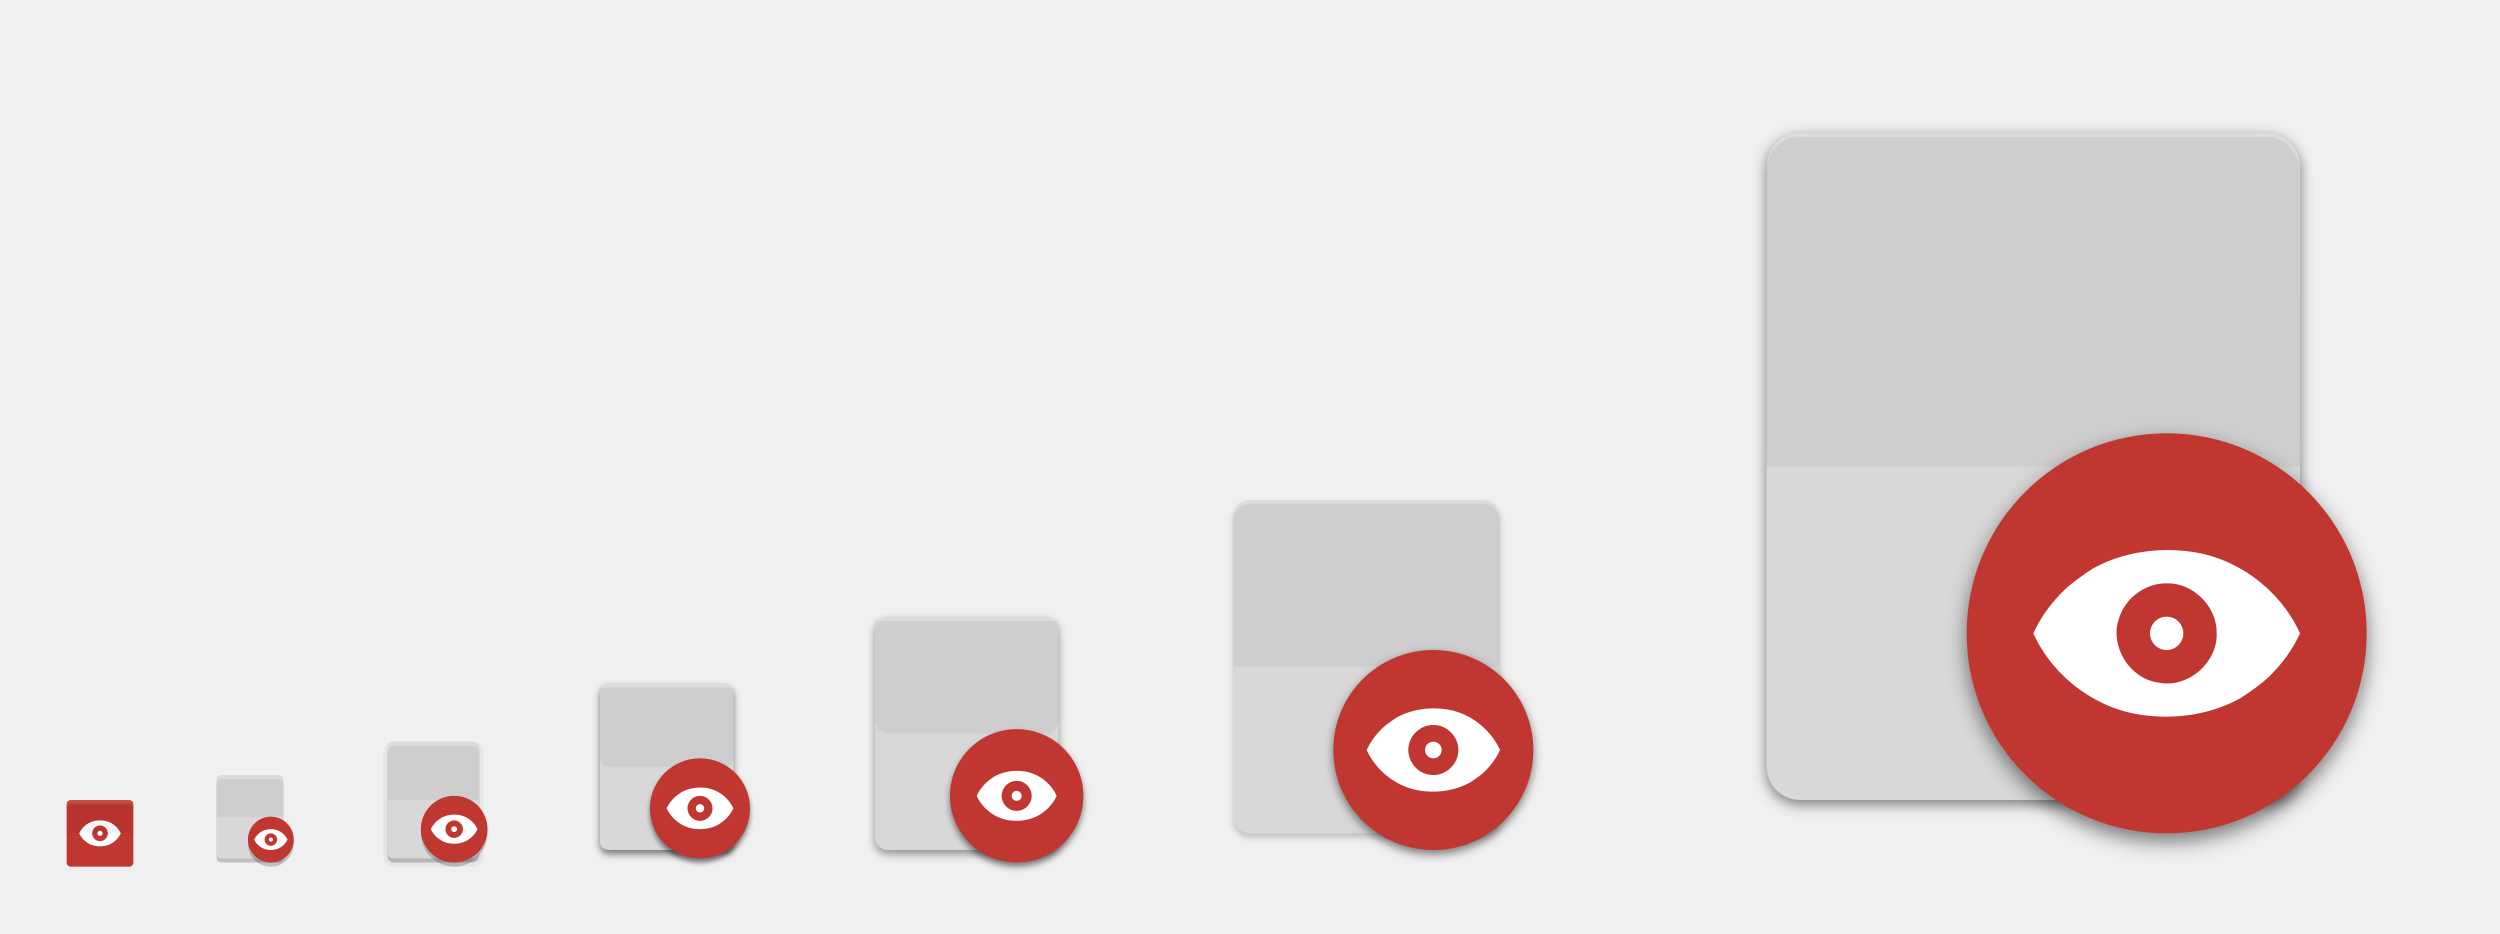
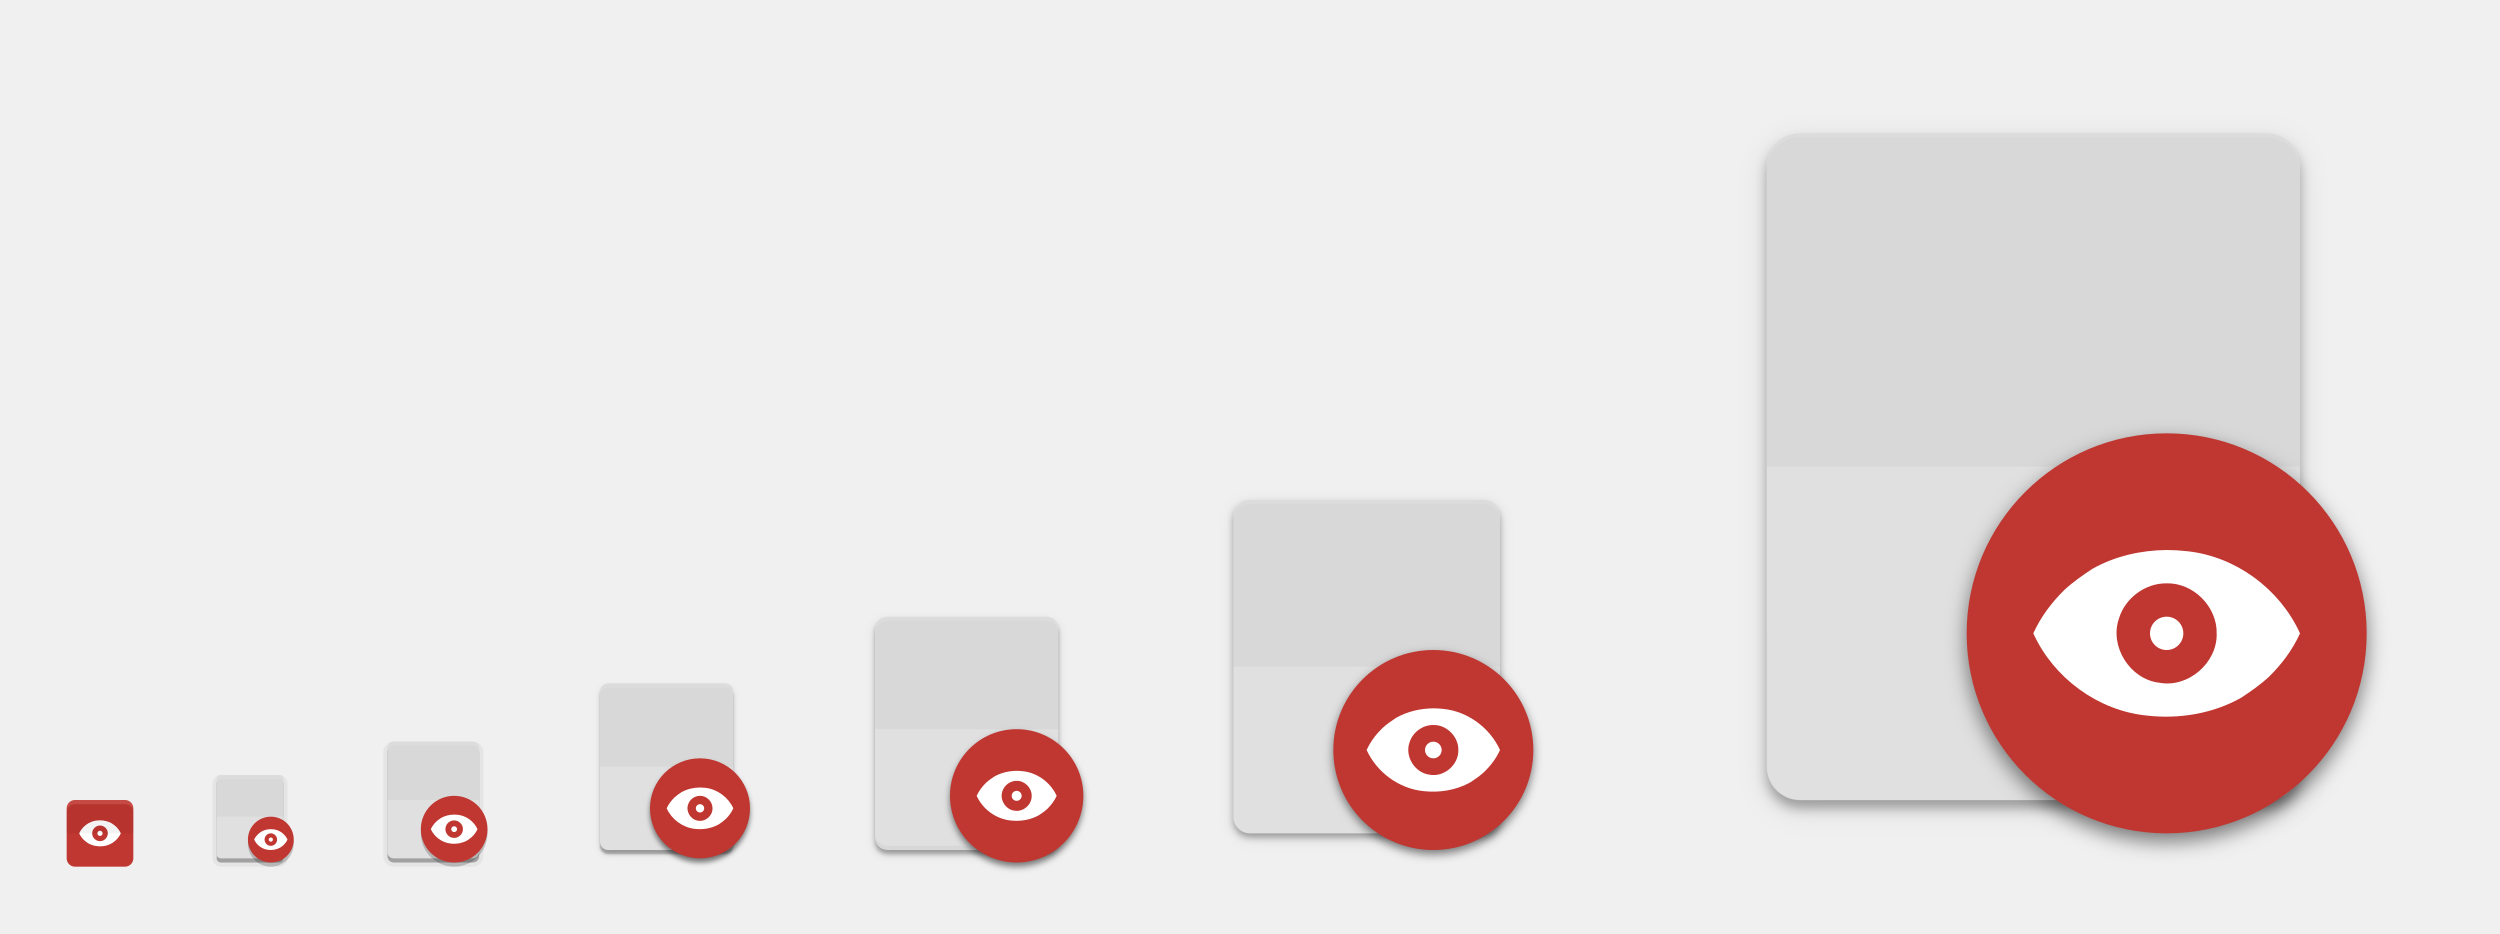
<svg xmlns="http://www.w3.org/2000/svg" xmlns:ns1="http://www.openswatchbook.org/uri/2009/osb" width="600" height="224" id="svg11300" version="1.0" style="display:inline;enable-background:new">
  <defs id="defs3">
    <clipPath clipPathUnits="userSpaceOnUse" id="clipPath4193">
      <rect transform="matrix(0,-1,-1,0,0,0)" style="fill:#c03630;fill-opacity:1;stroke:none" id="rect4195" width="56" height="56" x="-280" y="-260" rx="3" ry="3" />
    </clipPath>
    <clipPath clipPathUnits="userSpaceOnUse" id="clipPath4255">
      <rect ry="2" rx="2" y="-180" x="-280" height="40" width="40" id="rect4257" style="fill:#c03630;fill-opacity:1;stroke:none" transform="matrix(0,-1,-1,0,0,0)" />
    </clipPath>
    <clipPath clipPathUnits="userSpaceOnUse" id="clipPath4275">
      <rect ry="1" rx="1" y="-32" x="-284" height="16" width="16" id="rect4277" style="display:inline;fill:#c03630;fill-opacity:1;stroke:none;enable-background:new" transform="matrix(0,-1,-1,0,0,0)" />
    </clipPath>
-     <filter style="color-interpolation-filters:sRGB" id="filter4293" x="-0.024" width="1.048" y="-0.024" height="1.048">
-       <feGaussianBlur stdDeviation="0.8" id="feGaussianBlur4295" />
-     </filter>
-     <filter style="color-interpolation-filters:sRGB" id="filter4307" x="-0.024" width="1.048" y="-0.024" height="1.048">
-       <feGaussianBlur stdDeviation="1.6" id="feGaussianBlur4309" />
-     </filter>
    <filter style="color-interpolation-filters:sRGB" id="filter4375" x="-0.06" width="1.12" y="-0.06" height="1.12">
      <feGaussianBlur stdDeviation="2.4" id="feGaussianBlur4377" />
    </filter>
    <linearGradient ns1:paint="solid" id="linearGradient5606">
      <stop style="stop-color:#000000;stop-opacity:1;" offset="0" id="stop5608" />
    </linearGradient>
    <filter style="color-interpolation-filters:sRGB" id="filter4631" x="-0.06" width="1.12" y="-0.06" height="1.12">
      <feGaussianBlur stdDeviation="1.2" id="feGaussianBlur4633" />
    </filter>
    <clipPath clipPathUnits="userSpaceOnUse" id="clipPath4266-4">
      <path id="path4268-0" d="m 146,240 c -1.108,0 -2,0.892 -2,2 l 0,36 c 0,1.108 0.892,2 2,2 l 28,0 c 1.108,0 2,-0.892 2,-2 l 0,-26 -12,-12 -18,0 z" style="fill:#ffffff;fill-opacity:1;stroke:none" />
    </clipPath>
    <clipPath clipPathUnits="userSpaceOnUse" id="clipPath4140-8">
      <path id="path4142-3" d="m 213,224 c -1.662,0 -3,1.338 -3,3 l 0,50 c 0,1.662 1.338,3 3,3 l 38,0 c 1.662,0 3,-1.338 3,-3 l 0,-35 -18,-18 -23,0 z" style="fill:#e1e1e1;fill-opacity:1;stroke:none" />
    </clipPath>
    <clipPath clipPathUnits="userSpaceOnUse" id="clipPath4168">
      <path id="path4170" d="m 94.5,254 c -0.831,0 -1.5,0.669 -1.5,1.5 l 0,25 c 0,0.831 0.669,1.5 1.5,1.5 l 19,0 c 0.831,0 1.5,-0.669 1.5,-1.5 l 0,-18.5 -8,-8 -12.5,0 z" style="fill:#e1e1e1;fill-opacity:1;stroke:none" />
    </clipPath>
    <clipPath clipPathUnits="userSpaceOnUse" id="clipPath4278">
      <path style="fill:#e1e1e1;fill-opacity:1;stroke:none" d="m 300,196 c -2.216,0 -4,1.784 -4,4 l 0,72 c 0,2.216 1.784,4 4,4 l 56,0 c 2.216,0 4,-1.784 4,-4 l 0,-52 -24,-24 z" id="path4280" />
    </clipPath>
    <clipPath clipPathUnits="userSpaceOnUse" id="clipPath4754">
      <path style="fill:#e1e1e1;fill-opacity:1;stroke:none" d="m 300,196 c -2.216,0 -4,1.784 -4,4 l 0,72 c 0,2.216 1.784,4 4,4 l 56,0 c 2.216,0 4,-1.784 4,-4 l 0,-52 -24,-24 z" id="path4756" />
    </clipPath>
-     <filter style="color-interpolation-filters:sRGB" id="filter4364" x="-0.055" width="1.109" y="-0.043" height="1.086">
-       <feGaussianBlur stdDeviation="1" id="feGaussianBlur4366" />
-     </filter>
-     <filter style="color-interpolation-filters:sRGB" id="filter4268" x="-0.068" width="1.135" y="-0.054" height="1.108">
-       <feGaussianBlur stdDeviation="0.9" id="feGaussianBlur4270" />
-     </filter>
    <filter style="color-interpolation-filters:sRGB" id="filter5128" x="-0.06" width="1.12" y="-0.06" height="1.12">
      <feGaussianBlur stdDeviation="0.6" id="feGaussianBlur5130" />
    </filter>
    <filter style="color-interpolation-filters:sRGB" id="filter5167" x="-0.06" width="1.12" y="-0.06" height="1.12">
      <feGaussianBlur stdDeviation="0.8" id="feGaussianBlur5169" />
+     </filter>
+     <filter style="color-interpolation-filters:sRGB" id="filter4244" x="-0.027" width="1.054" y="-0.022" height="1.043">
+       <feGaussianBlur stdDeviation="1.44" id="feGaussianBlur4246" />
+     </filter>
+     <filter style="color-interpolation-filters:sRGB" id="filter4250" x="-0.068" width="1.135" y="-0.054" height="1.108">
+       <feGaussianBlur stdDeviation="3.6" id="feGaussianBlur4252" />
+     </filter>
+     <filter style="color-interpolation-filters:sRGB" id="filter4254" x="-0.027" width="1.054" y="-0.022" height="1.043">
+       <feGaussianBlur stdDeviation="0.72" id="feGaussianBlur4256" />
+     </filter>
+     <filter style="color-interpolation-filters:sRGB" id="filter4260" x="-0.068" width="1.135" y="-0.054" height="1.108">
+       <feGaussianBlur stdDeviation="1.8" id="feGaussianBlur4262" />
+     </filter>
+     <filter style="color-interpolation-filters:sRGB" id="filter4264" x="-0.027" width="1.055" y="-0.021" height="1.043">
+       <feGaussianBlur stdDeviation="0.5" id="feGaussianBlur4266" />
+     </filter>
+     <filter style="color-interpolation-filters:sRGB" id="filter4270" x="-0.068" width="1.136" y="-0.054" height="1.107">
+       <feGaussianBlur stdDeviation="1.25" id="feGaussianBlur4272" />
+     </filter>
+     <filter style="color-interpolation-filters:sRGB" id="filter4274" x="-0.027" width="1.054" y="-0.022" height="1.043">
+       <feGaussianBlur stdDeviation="0.36" id="feGaussianBlur4276" />
+     </filter>
+     <filter style="color-interpolation-filters:sRGB" id="filter4280" x="-0.068" width="1.135" y="-0.054" height="1.108">
+       <feGaussianBlur stdDeviation="0.9" id="feGaussianBlur4282" />
    </filter>
  </defs>
  <g style="display:inline" id="layer1" transform="translate(0,-76)">
    <g style="display:none" id="layer7">
      <text y="59.745" xml:space="preserve" x="15.007" style="font-style:normal;font-variant:normal;font-weight:normal;font-stretch:normal;font-size:18px;font-family:'DejaVu Sans';-inkscape-font-specification:'DejaVu Sans';display:inline;fill:#000000;fill-opacity:1;stroke:none;enable-background:new" id="context">
        <tspan style="font-style:normal;font-variant:normal;font-weight:normal;font-stretch:normal;font-family:'DejaVu Sans';-inkscape-font-specification:'DejaVu Sans'" y="59.745" x="15.007" id="tspan3933">apps</tspan>
      </text>
      <text y="59.745" xml:space="preserve" x="142.488" style="font-style:normal;font-variant:normal;font-weight:bold;font-stretch:normal;font-size:18px;line-height:125%;font-family:'DejaVu Sans';-inkscape-font-specification:'DejaVu Sans Bold';text-align:start;writing-mode:lr-tb;text-anchor:start;display:inline;fill:#000000;fill-opacity:1;stroke:none;enable-background:new" id="icon-name">
        <tspan style="font-style:normal;font-variant:normal;font-weight:bold;font-stretch:normal;font-size:18px;font-family:'DejaVu Sans';-inkscape-font-specification:'DejaVu Sans Bold'" y="59.745" x="142.488" id="tspan3937">document-viewer</tspan>
      </text>
      <rect style="display:inline;overflow:visible;visibility:visible;fill:#e9e9e9;fill-opacity:1;fill-rule:nonzero;stroke:none;stroke-width:2;marker:none;enable-background:accumulate" id="rect16x16" width="16" height="16" x="-32" y="268" transform="scale(-1,1)" />
      <rect style="display:inline;overflow:visible;visibility:visible;fill:#e9e9e9;fill-opacity:1;fill-rule:nonzero;stroke:none;stroke-width:2;marker:none;enable-background:accumulate" id="rect24x24" width="24" height="24" x="-72" y="260" transform="scale(-1,1)" />
      <rect style="display:inline;overflow:visible;visibility:visible;fill:#e9e9e9;fill-opacity:1;fill-rule:nonzero;stroke:none;stroke-width:2;marker:none;enable-background:accumulate" id="rect32x32" width="32" height="32" x="-120" y="252" transform="scale(-1,1)" />
      <rect y="236" x="-184" height="48" width="48" id="rect48x48" style="display:inline;overflow:visible;visibility:visible;fill:#e9e9e9;fill-opacity:1;fill-rule:nonzero;stroke:none;stroke-width:2;marker:none;enable-background:accumulate" transform="scale(-1,1)" />
      <rect style="display:inline;overflow:visible;visibility:visible;fill:#e9e9e9;fill-opacity:1;fill-rule:nonzero;stroke:none;stroke-width:2;marker:none;enable-background:accumulate" id="rect256x256" width="192" height="192" x="-584" y="92" transform="scale(-1,1)" />
      <rect y="188" x="-376" height="96" width="96" id="rect3949" style="display:inline;overflow:visible;visibility:visible;fill:#e9e9e9;fill-opacity:1;fill-rule:nonzero;stroke:none;stroke-width:2;marker:none;enable-background:accumulate" transform="scale(-1,1)" />
      <rect style="display:inline;overflow:visible;visibility:visible;fill:#e9e9e9;fill-opacity:1;fill-rule:nonzero;stroke:none;stroke-width:2;marker:none;enable-background:accumulate" id="rect3951" width="64" height="64" x="-264" y="220" transform="scale(-1,1)" />
    </g>
    <g id="layer6" style="display:inline">
+       <path id="path4284" d="m -282,-68 18,0 c 0.554,0 1,0.446 1,1 l 0,14 c 0,0.554 -0.446,1 -1,1 l -18,0 c -0.554,0 -1,-0.446 -1,-1 l 0,-14 c 0,-0.554 0.446,-1 1,-1 z" style="opacity:0.05;fill:#000000;fill-opacity:1;stroke:#000000;stroke-opacity:1;stroke-width:2;stroke-miterlimit:4;stroke-dasharray:none" transform="matrix(0,-1,-1,0,0,0)" />
+       <path id="path4278" d="m -279,-176 36,0 c 1.108,0 2,0.892 2,2 l 0,28 c 0,1.108 -0.892,2 -2,2 l -36,0 c -1.108,0 -2,-0.892 -2,-2 l 0,-28 c 0,-1.108 0.892,-2 2,-2 z" style="opacity:0.1;fill:#000000;fill-opacity:1;stroke:none;filter:url(#filter4280)" transform="matrix(0,-1,-1,0,0,0)" />
+       <path id="path4268" d="m -278,-254 50,0 c 1.662,0 3,1.338 3,3 l 0,38 c 0,1.662 -1.338,3 -3,3 l -50,0 c -1.662,0 -3,-1.338 -3,-3 l 0,-38 c 0,-1.662 1.338,-3 3,-3 z" style="opacity:0.1;fill:#000000;fill-opacity:1;stroke:none;filter:url(#filter4270)" transform="matrix(0,-1,-1,0,0,0)" />
+       <path id="path4258" d="m -273,-360 72,0 c 2.216,0 4,1.784 4,4 l 0,56 c 0,2.216 -1.784,4 -4,4 l -72,0 c -2.216,0 -4,-1.784 -4,-4 l 0,-56 c 0,-2.216 1.784,-4 4,-4 z" style="opacity:0.1;fill:#000000;fill-opacity:1;stroke:none;filter:url(#filter4260)" transform="matrix(0,-1,-1,0,0,0)" />
+       <path id="path4248" d="m -261,-552 144,0 c 4.432,0 8,3.568 8,8 l 0,112 c 0,4.432 -3.568,8 -8,8 l -144,0 c -4.432,0 -8,-3.568 -8,-8 l 0,-112 c 0,-4.432 3.568,-8 8,-8 z" style="opacity:0.1;fill:#000000;fill-opacity:1;stroke:none;filter:url(#filter4250)" transform="matrix(0,-1,-1,0,0,1)" />
      <path transform="matrix(0,-1,-1,0,0,0)" style="opacity:0.05;fill:#000000;fill-opacity:1;stroke:#000000;stroke-width:2;stroke-miterlimit:4;stroke-dasharray:none;stroke-opacity:1" d="m -281.5,-115 25,0 c 0.831,0 1.5,0.669 1.5,1.5 l 0,19 c 0,0.831 -0.669,1.5 -1.5,1.5 l -25,0 c -0.831,0 -1.5,-0.669 -1.5,-1.5 l 0,-19 c 0,-0.831 0.669,-1.5 1.5,-1.5 z" id="rect4315" />
-       <path transform="matrix(0,-1,-1,0,0,0)" style="opacity:0.2;fill:#000000;fill-opacity:1;stroke:none" d="m -281.5,-115 25,0 c 0.831,0 1.5,0.669 1.5,1.5 l 0,19 c 0,0.831 -0.669,1.5 -1.5,1.5 l -25,0 c -0.831,0 -1.5,-0.669 -1.5,-1.5 l 0,-19 c 0,-0.831 0.669,-1.5 1.5,-1.5 z" id="rect4313" />
-       <path transform="matrix(0,-1,-1,0,0,0)" style="opacity:0.2;fill:#000000;fill-opacity:1;stroke:none" d="m -282,-68 18,0 c 0.554,0 1,0.446 1,1 l 0,14 c 0,0.554 -0.446,1 -1,1 l -18,0 c -0.554,0 -1,-0.446 -1,-1 l 0,-14 c 0,-0.554 0.446,-1 1,-1 z" id="rect4311" />
-       <path transform="matrix(0,-1,-1,0,0,0)" style="opacity:0.5;fill:#000000;fill-opacity:1;stroke:none;filter:url(#filter4307)" d="m -261,-552 144,0 c 4.432,0 8,3.568 8,8 l 0,112 c 0,4.432 -3.568,8 -8,8 l -144,0 c -4.432,0 -8,-3.568 -8,-8 l 0,-112 c 0,-4.432 3.568,-8 8,-8 z" id="rect4297" />
-       <path transform="matrix(0,-1,-1,0,0,0)" style="opacity:0.2;fill:#000000;fill-opacity:1;stroke:none;filter:url(#filter4293)" d="m -273,-360 72,0 c 2.216,0 4,1.784 4,4 l 0,56 c 0,2.216 -1.784,4 -4,4 l -72,0 c -2.216,0 -4,-1.784 -4,-4 l 0,-56 c 0,-2.216 1.784,-4 4,-4 z" id="rect4291" />
-       <path transform="matrix(0,-1,-1,0,0,0)" style="opacity:0.4;fill:#000000;fill-opacity:1;stroke:none;filter:url(#filter4364)" d="m -278,-254 50,0 c 1.662,0 3,1.338 3,3 l 0,38 c 0,1.662 -1.338,3 -3,3 l -50,0 c -1.662,0 -3,-1.338 -3,-3 l 0,-38 c 0,-1.662 1.338,-3 3,-3 z" id="rect4289" />
-       <path transform="matrix(0,-1,-1,0,0,0)" style="opacity:0.5;fill:#000000;fill-opacity:1;stroke:none;filter:url(#filter4268)" d="m -279,-176 36,0 c 1.108,0 2,0.892 2,2 l 0,28 c 0,1.108 -0.892,2 -2,2 l -36,0 c -1.108,0 -2,-0.892 -2,-2 l 0,-28 c 0,-1.108 0.892,-2 2,-2 z" id="rect4279" />
-       <path transform="matrix(0,-1,-1,0,0,0)" style="fill:#d8d8d8;fill-opacity:1;stroke:none" d="m -260,-552 144,0 c 4.432,0 8,3.568 8,8 l 0,112 c 0,4.432 -3.568,8 -8,8 l -144,0 c -4.432,0 -8,-3.568 -8,-8 l 0,-112 c 0,-4.432 3.568,-8 8,-8 z" id="rect4189" />
-       <path transform="matrix(0,-1,-1,0,0,0)" style="fill:#d8d8d8;fill-opacity:1;stroke:none" d="m -278,-176 36,0 c 1.108,0 2,0.892 2,2 l 0,28 c 0,1.108 -0.892,2 -2,2 l -36,0 c -1.108,0 -2,-0.892 -2,-2 l 0,-28 c 0,-1.108 0.892,-2 2,-2 z" id="rect4203" />
-       <path transform="matrix(0,-1,-1,0,0,0)" style="fill:#d8d8d8;fill-opacity:1;stroke:none" d="m -272,-360 72,0 c 2.216,0 4,1.784 4,4 l 0,56 c 0,2.216 -1.784,4 -4,4 l -72,0 c -2.216,0 -4,-1.784 -4,-4 l 0,-56 c 0,-2.216 1.784,-4 4,-4 z" id="rect4217" />
-       <path transform="matrix(0,-1,-1,0,0,0)" style="fill:#d8d8d8;fill-opacity:1;stroke:none" d="m -277,-254 50,0 c 1.662,0 3,1.338 3,3 l 0,38 c 0,1.662 -1.338,3 -3,3 l -50,0 c -1.662,0 -3,-1.338 -3,-3 l 0,-38 c 0,-1.662 1.338,-3 3,-3 z" id="rect4229" />
-       <path transform="matrix(0,-1,-1,0,0,0)" style="fill:#d8d8d8;fill-opacity:1;stroke:none" d="m -281,-68 18,0 c 0.554,0 1,0.446 1,1 l 0,14 c 0,0.554 -0.446,1 -1,1 l -18,0 c -0.554,0 -1,-0.446 -1,-1 l 0,-14 c 0,-0.554 0.446,-1 1,-1 z" id="rect4243" />
+       <path transform="matrix(0,-1,-1,0,0,0)" style="opacity:0.3;fill:#000000;fill-opacity:1;stroke:none" d="m -281.5,-115 25,0 c 0.831,0 1.5,0.669 1.5,1.5 l 0,19 c 0,0.831 -0.669,1.5 -1.5,1.5 l -25,0 c -0.831,0 -1.5,-0.669 -1.5,-1.5 l 0,-19 c 0,-0.831 0.669,-1.5 1.5,-1.5 z" id="rect4313" />
+       <path transform="matrix(0,-1,-1,0,0,0)" style="opacity:0.3;fill:#000000;fill-opacity:1;stroke:none" d="m -282,-68 18,0 c 0.554,0 1,0.446 1,1 l 0,14 c 0,0.554 -0.446,1 -1,1 l -18,0 c -0.554,0 -1,-0.446 -1,-1 l 0,-14 c 0,-0.554 0.446,-1 1,-1 z" id="rect4311" />
+       <path transform="matrix(0,-1,-1,0,0,1)" style="opacity:0.3;fill:#000000;fill-opacity:1;stroke:none;filter:url(#filter4244)" d="m -261,-552 144,0 c 4.432,0 8,3.568 8,8 l 0,112 c 0,4.432 -3.568,8 -8,8 l -144,0 c -4.432,0 -8,-3.568 -8,-8 l 0,-112 c 0,-4.432 3.568,-8 8,-8 z" id="rect4297" />
+       <path transform="matrix(0,-1,-1,0,0,0)" style="opacity:0.3;fill:#000000;fill-opacity:1;stroke:none;filter:url(#filter4254)" d="m -273,-360 72,0 c 2.216,0 4,1.784 4,4 l 0,56 c 0,2.216 -1.784,4 -4,4 l -72,0 c -2.216,0 -4,-1.784 -4,-4 l 0,-56 c 0,-2.216 1.784,-4 4,-4 z" id="rect4291" />
+       <path transform="matrix(0,-1,-1,0,0,0)" style="opacity:0.3;fill:#000000;fill-opacity:1;stroke:none;filter:url(#filter4264)" d="m -278,-254 50,0 c 1.662,0 3,1.338 3,3 l 0,38 c 0,1.662 -1.338,3 -3,3 l -50,0 c -1.662,0 -3,-1.338 -3,-3 l 0,-38 c 0,-1.662 1.338,-3 3,-3 z" id="rect4289" />
+       <path transform="matrix(0,-1,-1,0,0,0)" style="opacity:0.3;fill:#000000;fill-opacity:1;stroke:none;filter:url(#filter4274)" d="m -279,-176 36,0 c 1.108,0 2,0.892 2,2 l 0,28 c 0,1.108 -0.892,2 -2,2 l -36,0 c -1.108,0 -2,-0.892 -2,-2 l 0,-28 c 0,-1.108 0.892,-2 2,-2 z" id="rect4279" />
+       <path style="fill:#d8d8d8;fill-opacity:1;stroke:none" d="m -260,-552 144,0 c 4.432,0 8,3.568 8,8 l 0,112 c 0,4.432 -3.568,8 -8,8 l -144,0 c -4.432,0 -8,-3.568 -8,-8 l 0,-112 c 0,-4.432 3.568,-8 8,-8 z" id="rect4189" transform="matrix(0,-1,-1,0,0,0)" />
+       <path style="fill:#d8d8d8;fill-opacity:1;stroke:none" d="m -278,-176 36,0 c 1.108,0 2,0.892 2,2 l 0,28 c 0,1.108 -0.892,2 -2,2 l -36,0 c -1.108,0 -2,-0.892 -2,-2 l 0,-28 c 0,-1.108 0.892,-2 2,-2 z" id="rect4203" transform="matrix(0,-1,-1,0,0,0)" />
+       <path style="fill:#d8d8d8;fill-opacity:1;stroke:none" d="m -272,-360 72,0 c 2.216,0 4,1.784 4,4 l 0,56 c 0,2.216 -1.784,4 -4,4 l -72,0 c -2.216,0 -4,-1.784 -4,-4 l 0,-56 c 0,-2.216 1.784,-4 4,-4 z" id="rect4217" transform="matrix(0,-1,-1,0,0,0)" />
+       <path style="fill:#d8d8d8;fill-opacity:1;stroke:none" d="m -277,-254 50,0 c 1.662,0 3,1.338 3,3 l 0,38 c 0,1.662 -1.338,3 -3,3 l -50,0 c -1.662,0 -3,-1.338 -3,-3 l 0,-38 c 0,-1.662 1.338,-3 3,-3 z" id="rect4229" transform="matrix(0,-1,-1,0,0,0)" />
+       <path style="fill:#d8d8d8;fill-opacity:1;stroke:none" d="m -281,-68 18,0 c 0.554,0 1,0.446 1,1 l 0,14 c 0,0.554 -0.446,1 -1,1 l -18,0 c -0.554,0 -1,-0.446 -1,-1 l 0,-14 c 0,-0.554 0.446,-1 1,-1 z" id="rect4243" transform="matrix(0,-1,-1,0,0,0)" />
      <path transform="matrix(0,-1,-1,0,0,0)" style="fill:#d8d8d8;fill-opacity:1;stroke:none" d="m -280.5,-115 25,0 c 0.831,0 1.5,0.669 1.5,1.5 l 0,19 c 0,0.831 -0.669,1.5 -1.5,1.5 l -25,0 c -0.831,0 -1.5,-0.669 -1.5,-1.5 l 0,-19 c 0,-0.831 0.669,-1.5 1.5,-1.5 z" id="rect4255" />
-       <rect transform="matrix(0,-1,-1,0,0,0)" style="display:inline;fill:#c03630;fill-opacity:1;stroke:none;enable-background:new" id="rect4265" width="16" height="16" x="-284" y="-32" rx="1" ry="1" />
+       <rect transform="matrix(0,-1,-1,0,0,0)" style="display:inline;fill:#c03630;fill-opacity:1;stroke:none;enable-background:new" id="rect4265" width="16" height="16" x="-284" y="-32" rx="2" ry="2" />
      <path style="opacity:0.1;fill:#ffffff;fill-opacity:1;stroke:none" d="m 432,32 c -4.432,0 -8,3.568 -8,8 l 0,1 c 0,-4.432 3.568,-8 8,-8 l 112,0 c 4.432,0 8,3.568 8,8 l 0,-1 c 0,-4.432 -3.568,-8 -8,-8 z" transform="translate(0,76)" id="rect4197" />
      <path style="opacity:0.1;fill:#ffffff;fill-opacity:1;stroke:none" d="m 146,164 c -1.108,0 -2,0.892 -2,2 l 0,1 c 0,-1.108 0.892,-2 2,-2 l 28,0 c 1.108,0 2,0.892 2,2 l 0,-1 c 0,-1.108 -0.892,-2 -2,-2 z" transform="translate(0,76)" id="rect4199" />
      <path style="opacity:0.1;fill:#ffffff;fill-opacity:1;stroke:none" d="m 300,120 c -2.216,0 -4,1.784 -4,4 l 0,1 c 0,-2.216 1.784,-4 4,-4 l 56,0 c 2.216,0 4,1.784 4,4 l 0,-1 c 0,-2.216 -1.784,-4 -4,-4 z" transform="translate(0,76)" id="rect4201" />
      <path style="opacity:0.1;fill:#ffffff;fill-opacity:1;stroke:none" d="m 213,148 c -1.662,0 -3,1.338 -3,3 l 0,1 c 0,-1.662 1.338,-3 3,-3 l 38,0 c 1.662,0 3,1.338 3,3 l 0,-1 c 0,-1.662 -1.338,-3 -3,-3 z" transform="translate(0,76)" id="rect4204" />
      <path style="opacity:0.1;fill:#ffffff;fill-opacity:1;stroke:none" d="m 53,186 c -0.554,0 -1,0.446 -1,1 l 0,1 c 0,-0.554 0.446,-1 1,-1 l 14,0 c 0.554,0 1,0.446 1,1 l 0,-1 c 0,-0.554 -0.446,-1 -1,-1 z" transform="translate(0,76)" id="rect4206" />
      <path style="opacity:0.1;fill:#ffffff;fill-opacity:1;stroke:none" d="m 94.5,178 c -0.831,0 -1.5,0.669 -1.5,1.5 l 0,1 c 0,-0.831 0.669,-1.5 1.5,-1.5 l 19,0 c 0.831,0 1.5,0.669 1.5,1.5 l 0,-1 c 0,-0.831 -0.669,-1.5 -1.5,-1.5 z" transform="translate(0,76)" id="rect4208" />
-       <path style="display:inline;fill:#ffffff;fill-opacity:1;stroke:none;enable-background:new;opacity:0.1" d="M 17 192 C 16.446 192 16 192.446 16 193 L 16 194 C 16 193.446 16.446 193 17 193 L 31 193 C 31.554 193 32 193.446 32 194 L 32 193 C 32 192.446 31.554 192 31 192 L 17 192 z " transform="translate(0,76)" id="rect4210" />
      <g id="layer9" style="display:inline" transform="translate(134.4999,522)" />
      <g id="layer1-7" style="display:inline" transform="translate(375.5001,-95)" />
      <g id="layer14" style="display:inline" transform="translate(134.4999,522)" />
      <g id="layer15" style="display:inline" transform="translate(134.4999,522)" />
      <g id="g71291" style="display:inline" transform="translate(134.4999,522)" />
      <g id="layer2" style="display:inline" transform="translate(375.5001,55)" />
      <g id="g6058" style="display:inline" transform="translate(375.5001,55)" />
-       <path style="display:inline;opacity:0.05;fill:#000000;fill-opacity:1;stroke:none;enable-background:new" d="m 174,260 c 1.108,0 2,-0.892 2,-2 l 0,-17 -32,0 0,17 c 0,1.108 0.892,2 2,2 z" id="path4009" />
-       <path style="display:inline;opacity:0.05;fill:#000000;fill-opacity:1;stroke:none;enable-background:new" d="m 300,197 c -2.216,0 -4,1.784 -4,4 l 0,35 64,0 0,-35 c 0,-2.216 -1.784,-4 -4,-4 z" id="rect4208-1" />
-       <path style="display:inline;opacity:0.05;fill:#000000;fill-opacity:1;stroke:none;enable-background:new" d="m 94.5,255 c -0.831,0 -1.428,0.672 -1.5,1.5 l 0,11.5 22,0 0,-11.5 c 0,-0.831 -0.669,-1.5 -1.5,-1.5 z" id="rect4192" />
-       <path style="display:inline;opacity:0.05;fill:#000000;fill-opacity:1;stroke:none;enable-background:new" d="m 251,252 c 1.662,0 3,-1.338 3,-3 l 0,-24 -44,0 0,24 c 0,1.662 1.338,3 3,3 z" id="rect4211" />
-       <path style="display:inline;opacity:0.05;fill:#000000;fill-opacity:1;stroke:none;enable-background:new" d="m 53,263 c -0.554,0 -1,0.446 -1,1 l 0,8 16,0 0,-8 c 0,-0.554 -0.446,-1 -1,-1 z" id="rect4261" />
+       <path style="display:inline;opacity:0.2;fill:#ffffff;fill-opacity:1;stroke:none;enable-background:new" d="m 146,280 c -1.108,0 -2,-0.892 -2,-2 l 0,-18 32,0 0,18 c 0,1.108 -0.892,2 -2,2 z" id="path4009" />
+       <path style="display:inline;opacity:0.2;fill:#ffffff;fill-opacity:1;stroke:none;enable-background:new" d="m 356,276 c 2.216,0 4,-1.784 4,-4 l 0,-36 -64,0 0,36 c 0,2.216 1.784,4 4,4 z" id="rect4208-1" />
+       <path style="display:inline;opacity:0.2;fill:#ffffff;fill-opacity:1;stroke:none;enable-background:new" d="m 113.5,282 c 0.831,0 1.5,-0.669 1.5,-1.5 l 0,-12.5 -22,0 0,12.5 c 0,0.831 0.669,1.5 1.5,1.5 z" id="rect4192" />
+       <path style="display:inline;opacity:0.2;fill:#ffffff;fill-opacity:1;stroke:none;enable-background:new" d="m 213,279 c -1.662,0 -3,-1.338 -3,-3 l 0,-25 44,0 0,25 c 0,1.662 -1.338,3 -3,3 z" id="rect4211" />
+       <path style="display:inline;opacity:0.2;fill:#ffffff;fill-opacity:1;stroke:none;enable-background:new" d="m 67,282 c 0.554,0 1,-0.446 1,-1 l 0,-9 -16,0 0,9 c 0,0.554 0.446,1 1,1 z" id="rect4261" />
      <path style="display:inline;fill:#ffffff;fill-opacity:1;fill-rule:evenodd;stroke:none;stroke-width:1px;stroke-linecap:butt;stroke-linejoin:miter;stroke-opacity:1;enable-background:new" id="path4281" d="m 24,272.876 c 0.969,0.009 1.945,0.231 2.789,0.709 0.337,0.219 0.74,0.502 1.045,0.787 0.479,0.469 0.889,1.016 1.166,1.628 -0.759,1.675 -2.429,2.902 -4.265,3.084 -1.205,0.136 -2.465,-0.072 -3.524,-0.668 -0.337,-0.219 -0.74,-0.502 -1.045,-0.787 -0.479,-0.469 -0.889,-1.016 -1.166,-1.628 0.759,-1.675 2.429,-2.902 4.265,-3.083 0.244,-0.028 0.49,-0.042 0.735,-0.042 z m 0,1.25 c -1.004,-0.022 -1.894,0.876 -1.875,1.875 -0.032,1.104 1.068,2.057 2.156,1.851 1.099,-0.129 1.87,-1.361 1.509,-2.405 C 25.559,274.678 24.805,274.116 24,274.126 Z m 0,1.25 a 0.625,0.625 0 0 1 0.625,0.625 A 0.625,0.625 0 0 1 24,276.626 0.625,0.625 0 0 1 23.375,276.001 0.625,0.625 0 0 1 24,275.376 Z" />
-       <path style="display:inline;opacity:0.05;fill:#000000;fill-opacity:1;stroke:none;enable-background:new" d="m 17,269 c -0.554,0 -1,0.446 -1,1 l 0,6 16,0 0,-6 c 0,-0.554 -0.446,-1 -1,-1 z" id="rect4275" />
-       <path id="path4301" d="m 431.875,108.875 c -4.432,0 -8.132,3.57 -8,8 L 424,188 l 128,0 -0.125,-71.125 c -0.008,-4.432 -3.568,-8 -8,-8 z" style="display:inline;opacity:0.05;fill:#000000;fill-opacity:1;stroke:none;enable-background:new" />
+       <path style="display:inline;opacity:0.05;fill:#000000;fill-opacity:1;stroke:none;enable-background:new" d="M 18 193 C 16.892 193 16 193.892 16 195 L 16 200 L 32 200 L 32 195 C 32 193.892 31.108 193 30 193 L 18 193 z " transform="translate(0,76)" id="rect4275" />
+       <path id="path4301" d="m 544.125,268.125 c 4.432,0 8.132,-3.57 8,-8 L 552,188 l -128,0 0.125,72.125 c 0.008,4.432 3.568,8 8,8 z" style="display:inline;opacity:0.2;fill:#ffffff;fill-opacity:1;stroke:none;enable-background:new" />
      <g id="g4248" transform="translate(-8,0)">
        <circle style="display:inline;opacity:0.5;fill:#000000;fill-opacity:1;fill-rule:evenodd;stroke:none;filter:url(#filter4375);enable-background:new" id="circle4341" cx="528" cy="230" r="48" />
        <circle r="48" cy="228" cx="528" id="path8382" style="display:inline;fill:#c03630;fill-opacity:1;fill-rule:evenodd;stroke:none;enable-background:new" />
        <g transform="matrix(4.00088,0,0,4.00088,-1524.452,272.0141)" style="display:inline;fill:#ffffff;fill-opacity:1;enable-background:new" id="g4635">
          <path style="fill:#ffffff;fill-opacity:1;fill-rule:evenodd;stroke:none;stroke-width:1px;stroke-linecap:butt;stroke-linejoin:miter;stroke-opacity:1" id="path4637" d="m 513,-16 c -1.551,0.015 -3.112,0.369 -4.463,1.135 -0.538,0.351 -1.185,0.803 -1.672,1.26 -0.766,0.75 -1.423,1.626 -1.865,2.605 1.215,2.68 3.886,4.644 6.824,4.934 1.927,0.218 3.944,-0.115 5.639,-1.068 0.538,-0.351 1.185,-0.803 1.672,-1.26 0.766,-0.75 1.423,-1.626 1.865,-2.605 -1.215,-2.679 -3.886,-4.644 -6.824,-4.934 -0.39,-0.045 -0.783,-0.066 -1.176,-0.066 z m 0,2 c 1.607,-0.036 3.03,1.402 3,3 0.051,1.766 -1.709,3.291 -3.449,2.961 -1.758,-0.206 -2.992,-2.178 -2.414,-3.848 0.369,-1.229 1.576,-2.129 2.863,-2.113 z m 0,2 a 1,1 0 0 0 -1,1 1,1 0 0 0 1,1 1,1 0 0 0 1,-1 1,1 0 0 0 -1,-1 z" />
        </g>
      </g>
      <circle id="circle5165" style="display:inline;fill:#000000;fill-opacity:1;stroke:none;enable-background:new;filter:url(#filter5167);opacity:0.5" cx="244" cy="268" r="16" />
      <circle r="16" cy="267" cx="244" style="display:inline;fill:#c03630;fill-opacity:1;stroke:none;enable-background:new" id="circle3609" />
      <path d="m 244,261 c -1.861,0.018 -3.735,0.443 -5.357,1.362 -0.646,0.421 -1.422,0.964 -2.007,1.512 -0.92,0.901 -1.707,1.952 -2.239,3.127 1.458,3.216 4.664,5.573 8.191,5.922 2.313,0.262 4.734,-0.138 6.768,-1.282 0.646,-0.421 1.422,-0.964 2.007,-1.512 0.92,-0.901 1.707,-1.952 2.239,-3.127 -1.458,-3.216 -4.664,-5.574 -8.191,-5.922 -0.468,-0.055 -0.94,-0.08 -1.411,-0.08 z m 0,2.401 c 1.929,-0.043 3.637,1.683 3.601,3.601 0.062,2.12 -2.051,3.95 -4.14,3.554 -2.11,-0.248 -3.591,-2.614 -2.898,-4.618 0.443,-1.476 1.891,-2.555 3.437,-2.536 z m 0,2.401 a 1.2,1.2 0 0 0 -1.2,1.2 1.2,1.2 0 0 0 1.2,1.2 1.2,1.2 0 0 0 1.2,-1.2 A 1.2,1.2 0 0 0 244,265.801 Z" id="path4639" style="fill:#ffffff;fill-opacity:1;fill-rule:evenodd;stroke:none;stroke-width:1px;stroke-linecap:butt;stroke-linejoin:miter;stroke-opacity:1" />
      <g id="g4256" transform="translate(-4,0)">
        <path style="display:inline;opacity:0.5;fill:#000000;fill-opacity:1;stroke:none;filter:url(#filter4631);enable-background:new" d="m 372,257 a 24,24 0 0 1 -24,24 24,24 0 0 1 -24,-24 24,24 0 0 1 24,-24 24,24 0 0 1 24,24 z" id="circle4337" />
        <path style="display:inline;fill:#c03630;fill-opacity:1;stroke:none;enable-background:new" d="m 372,256 a 24,24 0 0 1 -24,24 24,24 0 0 1 -24,-24 24,24 0 0 1 24,-24 24,24 0 0 1 24,24 z" id="circle4449" />
        <g id="g4627" style="display:inline;fill:#ffffff;fill-opacity:1;enable-background:new" transform="matrix(2.00044,0,0,2.00044,-678.2261,278.007)">
          <path d="m 513,-16 c -1.551,0.015 -3.112,0.369 -4.463,1.135 -0.538,0.351 -1.185,0.803 -1.672,1.26 -0.766,0.75 -1.423,1.626 -1.865,2.605 1.215,2.68 3.886,4.644 6.824,4.934 1.927,0.218 3.944,-0.115 5.639,-1.068 0.538,-0.351 1.185,-0.803 1.672,-1.26 0.766,-0.75 1.423,-1.626 1.865,-2.605 -1.215,-2.679 -3.886,-4.644 -6.824,-4.934 -0.39,-0.045 -0.783,-0.066 -1.176,-0.066 z m 0,2 c 1.607,-0.036 3.03,1.402 3,3 0.051,1.766 -1.709,3.291 -3.449,2.961 -1.758,-0.206 -2.992,-2.178 -2.414,-3.848 0.369,-1.229 1.576,-2.129 2.863,-2.113 z m 0,2 a 1,1 0 0 0 -1,1 1,1 0 0 0 1,1 1,1 0 0 0 1,-1 1,1 0 0 0 -1,-1 z" id="path4629" style="fill:#ffffff;fill-opacity:1;fill-rule:evenodd;stroke:none;stroke-width:1px;stroke-linecap:butt;stroke-linejoin:miter;stroke-opacity:1" />
        </g>
      </g>
      <circle id="circle5118" style="display:inline;opacity:0.5;fill:#000000;fill-opacity:1;stroke:none;filter:url(#filter5128);enable-background:new" cx="168" cy="271" r="12" />
      <circle r="12" cy="270" cx="168" style="display:inline;fill:#c03630;fill-opacity:1;stroke:none;enable-background:new" id="path4058-7" />
      <path style="fill:#ffffff;fill-opacity:1;fill-rule:evenodd;stroke:none;stroke-width:1px;stroke-linecap:butt;stroke-linejoin:miter;stroke-opacity:1" id="path6807" d="m 168,265 c -1.551,0.015 -3.113,0.369 -4.464,1.135 -0.539,0.351 -1.185,0.804 -1.672,1.26 -0.767,0.751 -1.423,1.626 -1.866,2.606 1.215,2.68 3.887,4.645 6.826,4.935 1.928,0.218 3.945,-0.115 5.64,-1.069 0.539,-0.351 1.185,-0.804 1.672,-1.26 0.767,-0.751 1.423,-1.626 1.866,-2.606 -1.215,-2.68 -3.887,-4.645 -6.826,-4.935 -0.39,-0.045 -0.783,-0.067 -1.176,-0.067 z m 0,2 c 1.607,-0.036 3.031,1.402 3.001,3.001 0.051,1.767 -1.709,3.292 -3.45,2.962 -1.758,-0.206 -2.993,-2.178 -2.415,-3.848 0.369,-1.23 1.576,-2.129 2.864,-2.114 z m 0,2 a 1,1 0 0 0 -1,1 1,1 0 0 0 1,1 1,1 0 0 0 1,-1 A 1,1 0 0 0 168,269.001 Z" />
      <g id="g4273" transform="translate(-2,0)">
        <circle r="8" cy="276" cx="111" style="display:inline;opacity:0.2;fill:#000000;fill-opacity:1;fill-rule:evenodd;stroke:none;enable-background:new" id="circle4345" />
        <circle id="circle4426" style="display:inline;fill:#c03630;fill-opacity:1;fill-rule:evenodd;stroke:none;enable-background:new" cx="111" cy="275" r="8" />
        <path d="m 111,271.5 c -1.086,0.011 -2.179,0.259 -3.125,0.795 -0.377,0.245 -0.83,0.563 -1.171,0.882 -0.537,0.525 -0.996,1.138 -1.306,1.824 0.851,1.876 2.721,3.251 4.778,3.454 1.349,0.153 2.762,-0.081 3.948,-0.748 0.377,-0.245 0.83,-0.563 1.171,-0.882 0.537,-0.525 0.996,-1.138 1.306,-1.824 -0.851,-1.876 -2.721,-3.251 -4.778,-3.454 C 111.55,271.515 111.275,271.5 111,271.5 Z m 0,1.4 c 1.125,-0.025 2.122,0.982 2.1,2.1 0.036,1.237 -1.197,2.304 -2.415,2.073 -1.231,-0.144 -2.095,-1.525 -1.69,-2.694 0.258,-0.861 1.103,-1.49 2.005,-1.48 z m 0,1.4 a 0.7,0.7 0 0 0 -0.7,0.7 0.7,0.7 0 0 0 0.7,0.7 0.7,0.7 0 0 0 0.7,-0.7 A 0.7,0.7 0 0 0 111,274.301 Z" id="path4645" style="fill:#ffffff;fill-opacity:1;fill-rule:evenodd;stroke:none;stroke-width:1px;stroke-linecap:butt;stroke-linejoin:miter;stroke-opacity:1" />
      </g>
      <g id="g4266">
        <circle r="5.5" id="circle4343" style="display:inline;fill:#000000;fill-opacity:1;stroke:none;stroke-width:2;enable-background:new;opacity:0.2;" cx="65" cy="278.5" />
        <circle cy="277.5" cx="65" style="display:inline;fill:#c03630;fill-opacity:1;stroke:none;stroke-width:2;enable-background:new" id="circle7479" r="5.5" />
        <path style="fill:#ffffff;fill-opacity:1;fill-rule:evenodd;stroke:none;stroke-width:1px;stroke-linecap:butt;stroke-linejoin:miter;stroke-opacity:1" id="path4647" d="m 65,275 c -0.776,0.008 -1.556,0.185 -2.232,0.568 -0.269,0.175 -0.593,0.402 -0.836,0.63 -0.383,0.375 -0.711,0.813 -0.933,1.303 0.608,1.34 1.943,2.322 3.413,2.467 0.964,0.109 1.973,-0.058 2.82,-0.534 0.269,-0.175 0.593,-0.402 0.836,-0.63 0.383,-0.375 0.711,-0.813 0.933,-1.303 -0.608,-1.34 -1.943,-2.322 -3.413,-2.467 C 65.393,275.01 65.196,275 65,275 Z m 0,1 c 0.804,-0.018 1.515,0.701 1.5,1.5 0.026,0.883 -0.855,1.646 -1.725,1.481 -0.879,-0.103 -1.496,-1.089 -1.207,-1.924 0.185,-0.615 0.788,-1.065 1.432,-1.057 z m 0,1 a 0.5,0.5 0 0 0 -0.5,0.5 A 0.5,0.5 0 0 0 65,278.001 0.5,0.5 0 0 0 65.5,277.501 0.5,0.5 0 0 0 65,277 Z" />
      </g>
+       <path style="display:inline;fill:#ffffff;fill-opacity:1;stroke:none;enable-background:new;opacity:0.1" d="M 18 192 C 16.892 192 16 192.892 16 194 L 16 195 C 16 193.892 16.892 193 18 193 L 30 193 C 31.108 193 32 193.892 32 195 L 32 194 C 32 192.892 31.108 192 30 192 L 18 192 z " transform="translate(0,76)" id="rect4286" />
    </g>
  </g>
</svg>
